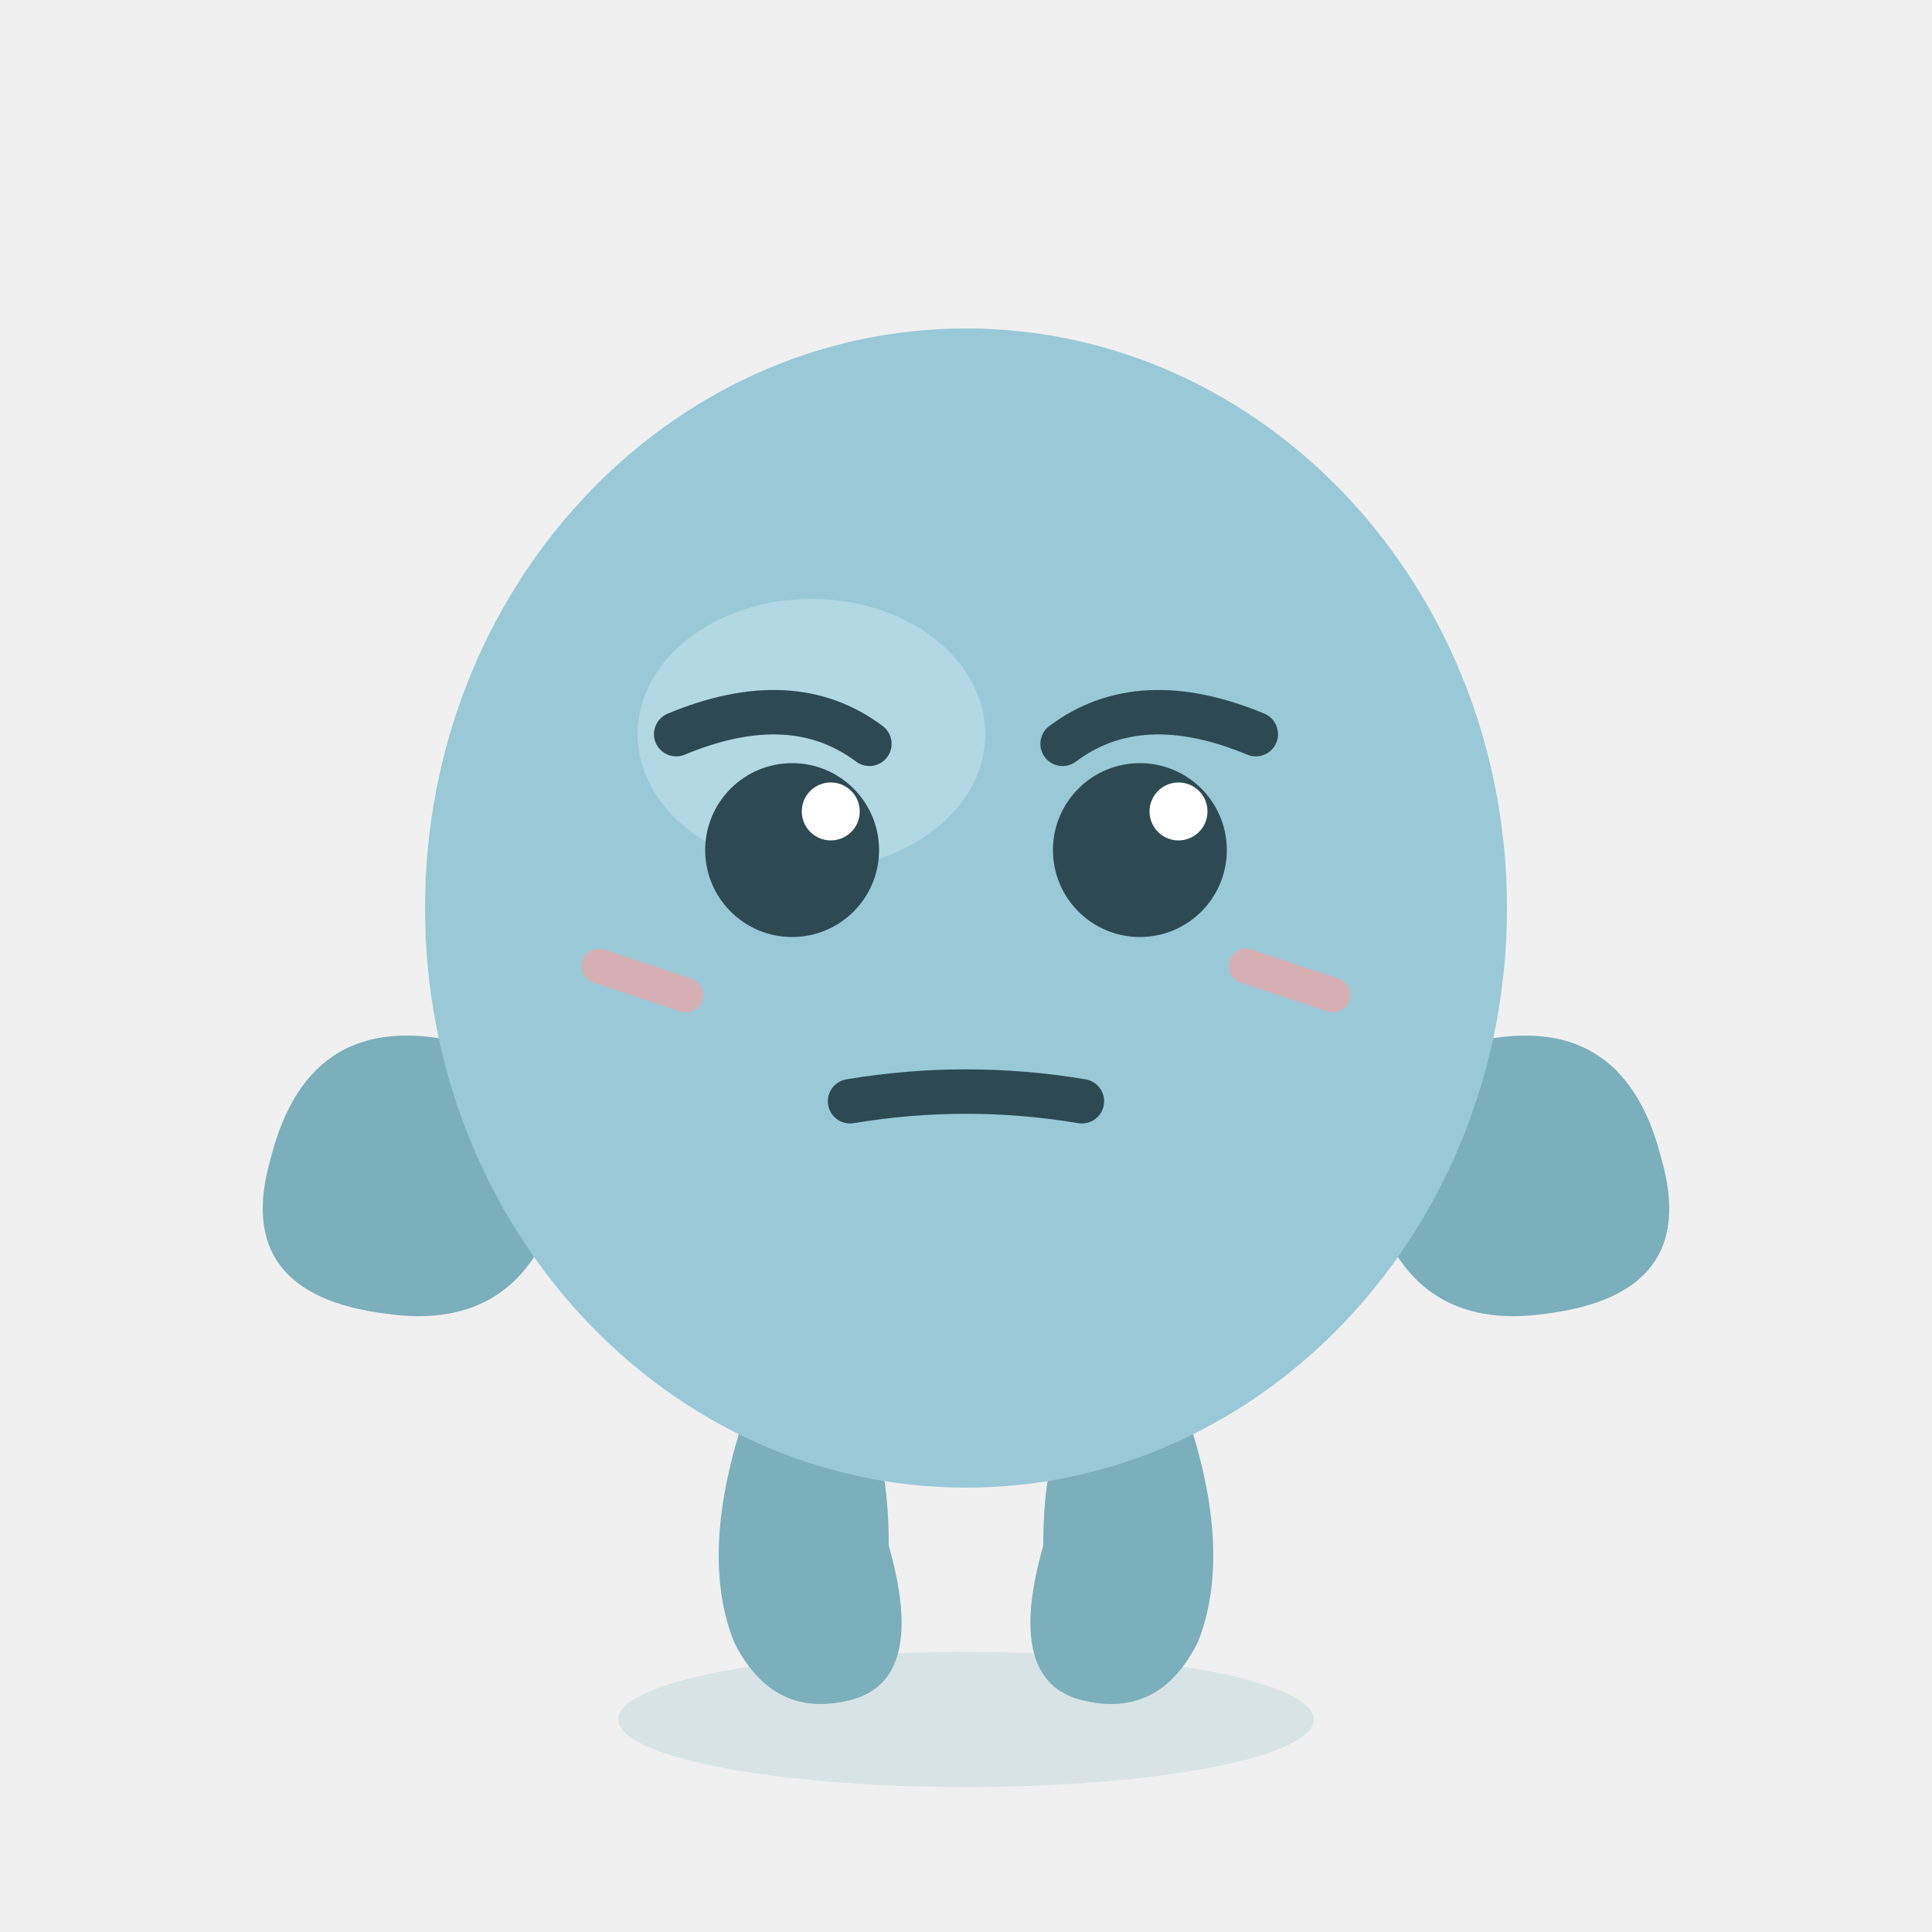
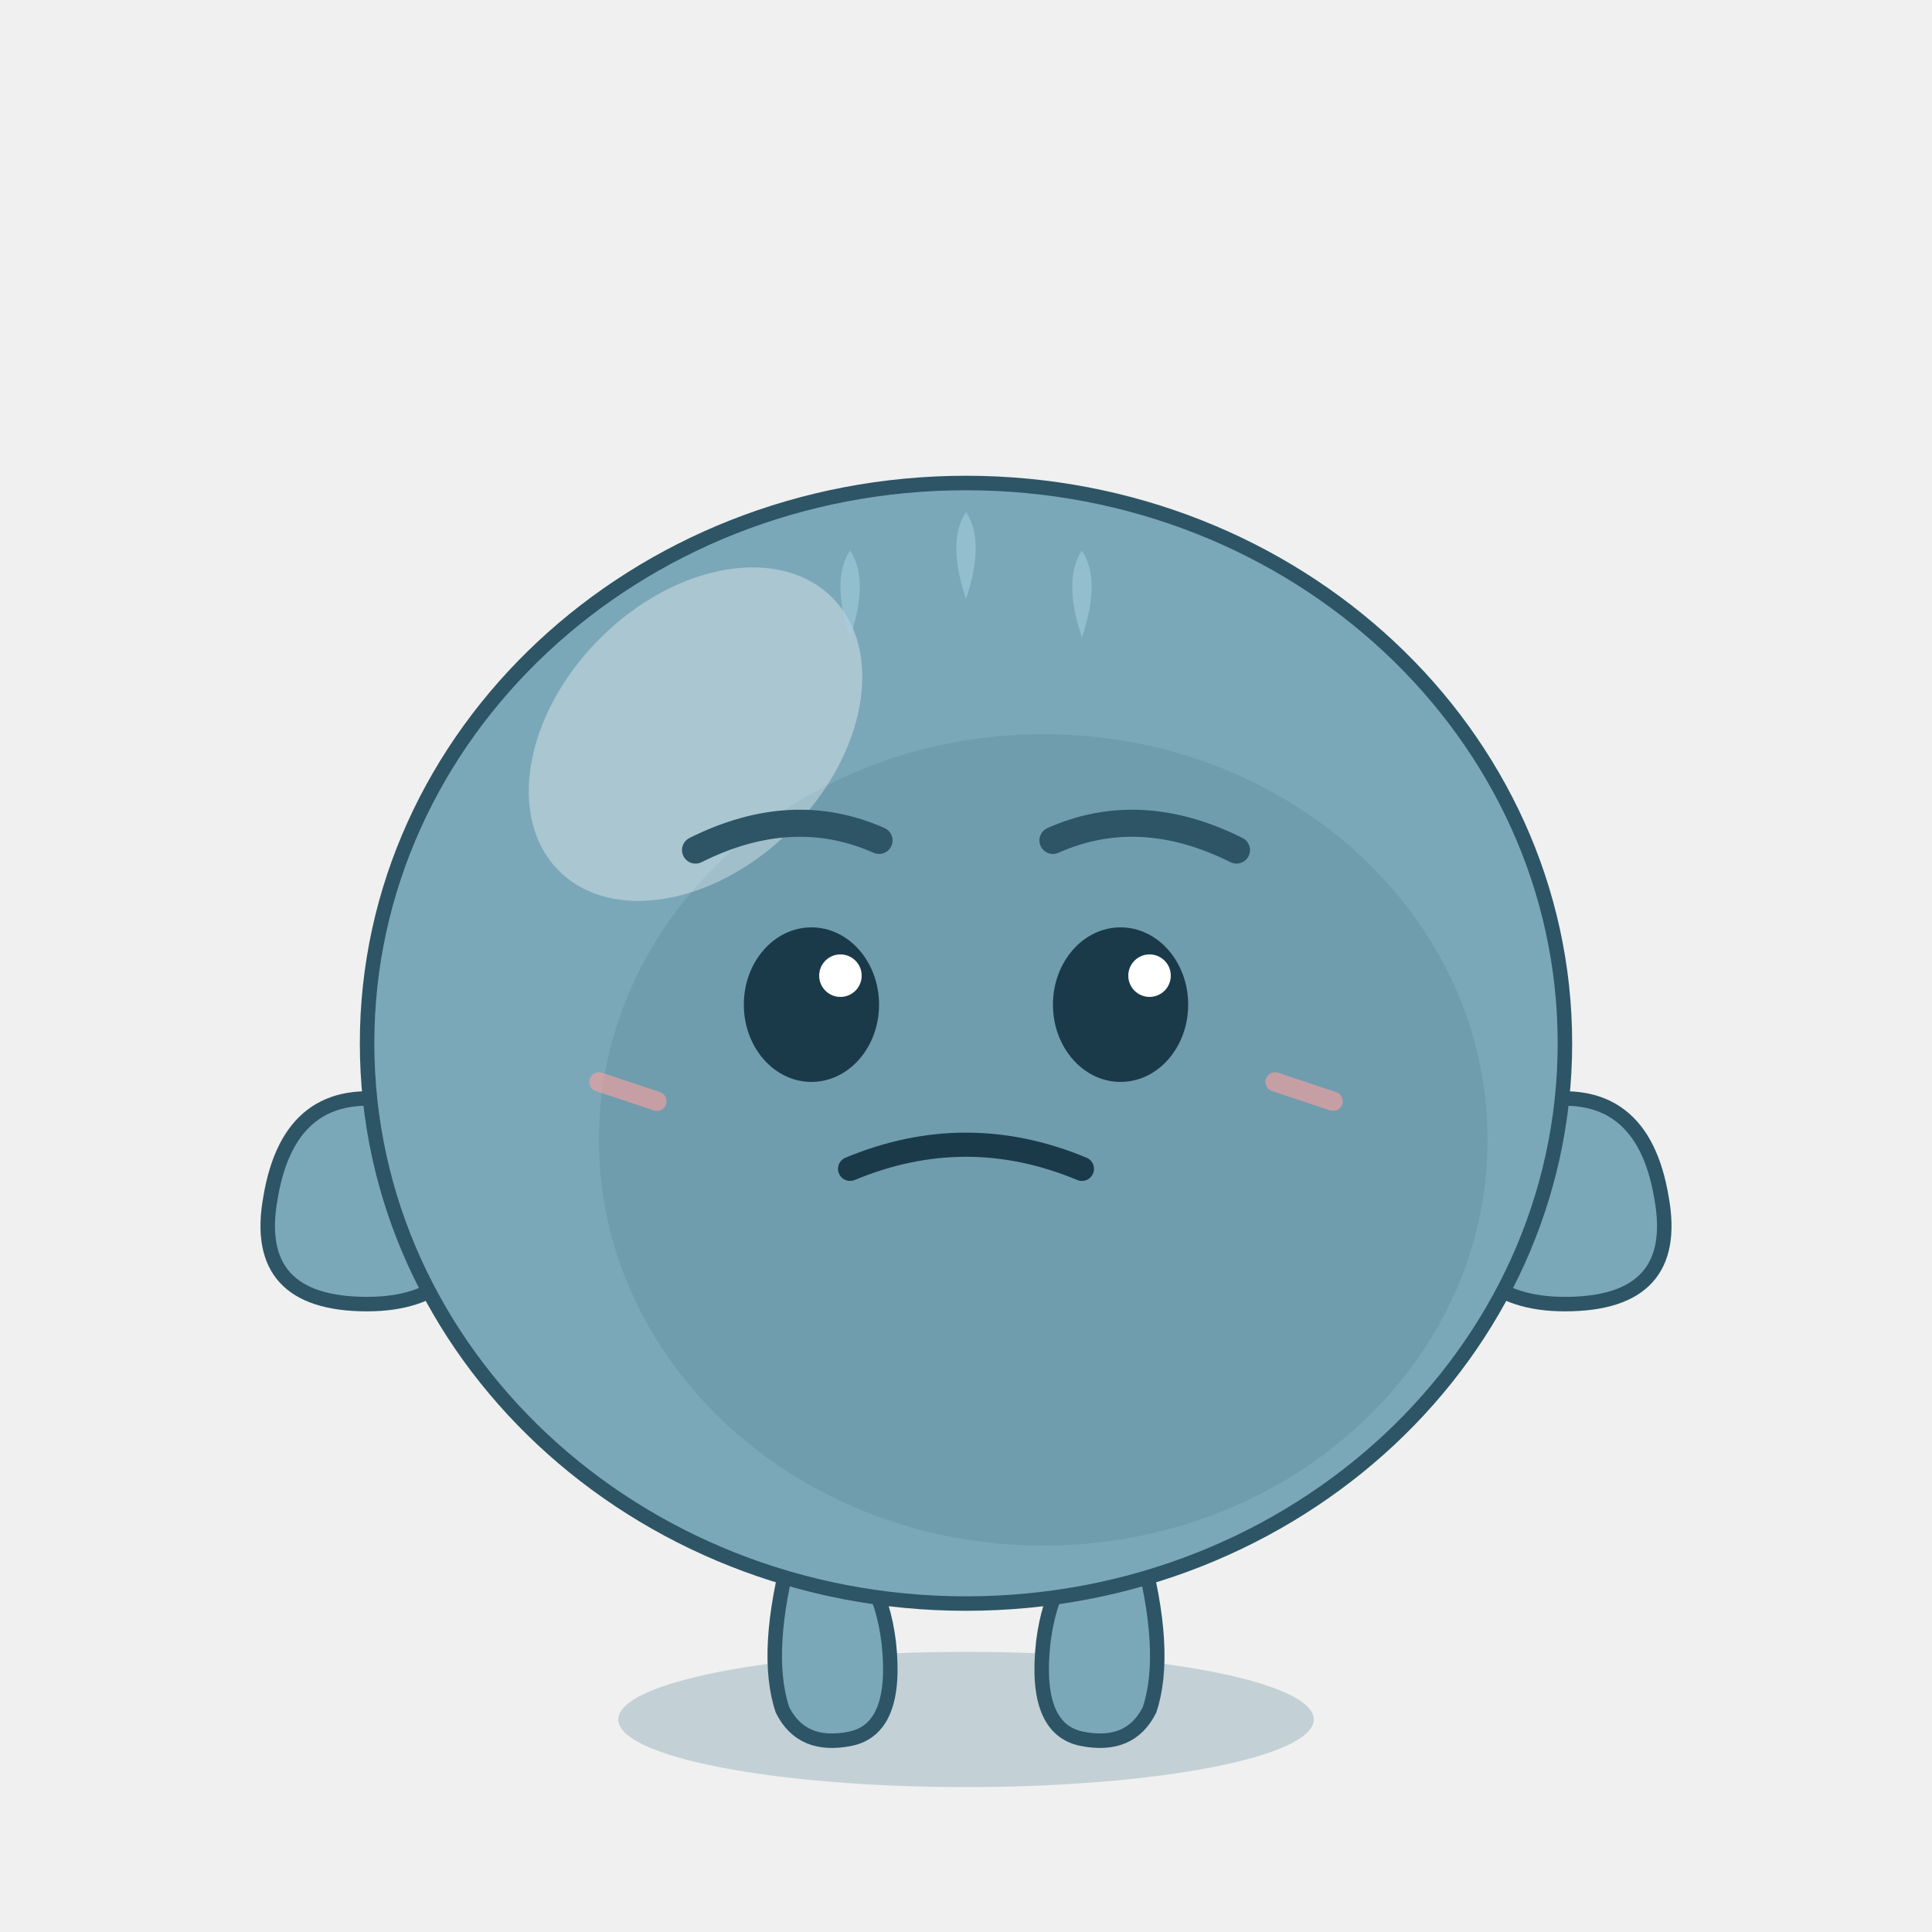
- <svg xmlns="http://www.w3.org/2000/svg" viewBox="0 0 100 100">
-   <ellipse cx="50" cy="89" rx="18" ry="3.5" fill="#7AAFBB" opacity="0.2" />
-   <path d="M39 72 Q36 80 38 85 Q40 89 44 88 Q48 87 46 80 Q46 73 43 72 Z" fill="#7AAFBB" />
-   <path d="M61 72 Q64 80 62 85 Q60 89 56 88 Q52 87 54 80 Q54 73 57 72 Z" fill="#7AAFBB" />
-   <path d="M24 54 Q16 52 14 60 Q12 67 20 68 Q27 69 29 62 Z" fill="#7AAFBB" />
-   <path d="M76 54 Q84 52 86 60 Q88 67 80 68 Q73 69 71 62 Z" fill="#7AAFBB" />
-   <ellipse cx="50" cy="47" rx="28" ry="30" fill="#99C9D7" />
-   <ellipse cx="42" cy="38" rx="9" ry="7" fill="#C5E4EC" opacity="0.55" />
-   <circle cx="41" cy="44" r="4.5" fill="#2D4A52" />
-   <circle cx="43" cy="42" r="1.5" fill="white" />
-   <path d="M35 38 Q41 35.5 45 38.5" stroke="#2D4A52" stroke-width="2.3" fill="none" stroke-linecap="round" />
-   <circle cx="59" cy="44" r="4.5" fill="#2D4A52" />
-   <circle cx="61" cy="42" r="1.5" fill="white" />
-   <path d="M55 38.5 Q59 35.5 65 38" stroke="#2D4A52" stroke-width="2.3" fill="none" stroke-linecap="round" />
-   <path d="M44 57 Q50 56 56 57" stroke="#2D4A52" stroke-width="2.3" fill="none" stroke-linecap="round" />
-   <path d="M31 50 L35.5 51.5" stroke="#F4A0A0" stroke-width="1.8" stroke-linecap="round" opacity="0.65" />
-   <path d="M64.5 50 L69 51.5" stroke="#F4A0A0" stroke-width="1.8" stroke-linecap="round" opacity="0.65" />
+ <svg xmlns="http://www.w3.org/2000/svg" viewBox="0 0 200 200">
+   <ellipse cx="100" cy="178" rx="36" ry="7" fill="#5A8A9A" opacity="0.30" />
+   <path d="M82 160 Q79 171 81 177 Q83 181 88 180 Q93 179 92 170 Q91 162 86 160 Z" fill="#7BA8B8" stroke="#2D5566" stroke-width="1.5" />
+   <path d="M118 160 Q121 171 119 177 Q117 181 112 180 Q107 179 108 170 Q109 162 114 160 Z" fill="#7BA8B8" stroke="#2D5566" stroke-width="1.5" />
+   <path d="M41 114 Q30 112 28 124 Q26 135 38 135 Q49 135 50 124 Z" fill="#7BA8B8" stroke="#2D5566" stroke-width="1.5" />
+   <path d="M159 114 Q170 112 172 124 Q174 135 162 135 Q151 135 150 124 Z" fill="#7BA8B8" stroke="#2D5566" stroke-width="1.5" />
+   <ellipse cx="100" cy="108" rx="62" ry="58" fill="#7BA8B8" />
+   <ellipse cx="108" cy="118" rx="46" ry="42" fill="#5A8A9A" opacity="0.35" />
+   <ellipse cx="100" cy="108" rx="62" ry="58" fill="none" stroke="#2D5566" stroke-width="1.5" />
+   <ellipse cx="72" cy="76" rx="20" ry="14" fill="white" opacity="0.35" transform="rotate(-45 72 76)" />
+   <path d="M72 88 Q82 83 91 87" fill="none" stroke="#2D5566" stroke-width="2.8" stroke-linecap="round" />
+   <path d="M109 87 Q118 83 128 88" fill="none" stroke="#2D5566" stroke-width="2.8" stroke-linecap="round" />
+   <ellipse cx="84" cy="104" rx="7" ry="8" fill="#1A3A4A" />
+   <circle cx="87" cy="101" r="2.2" fill="white" />
+   <ellipse cx="116" cy="104" rx="7" ry="8" fill="#1A3A4A" />
+   <circle cx="119" cy="101" r="2.2" fill="white" />
+   <path d="M88 121 Q100 116 112 121" fill="none" stroke="#1A3A4A" stroke-width="2.5" stroke-linecap="round" />
+   <path d="M62 112 L68 114" stroke="#F4A0A0" stroke-width="2" stroke-linecap="round" opacity="0.65" />
+   <path d="M132 112 L138 114" stroke="#F4A0A0" stroke-width="2" stroke-linecap="round" opacity="0.65" />
+   <path d="M88 66 Q86 60 88 57 Q90 60 88 66 Z" fill="#A8D0E0" opacity="0.55" />
+   <path d="M100 62 Q98 56 100 53 Q102 56 100 62 Z" fill="#A8D0E0" opacity="0.55" />
+   <path d="M112 66 Q110 60 112 57 Q114 60 112 66 Z" fill="#A8D0E0" opacity="0.55" />
</svg>
